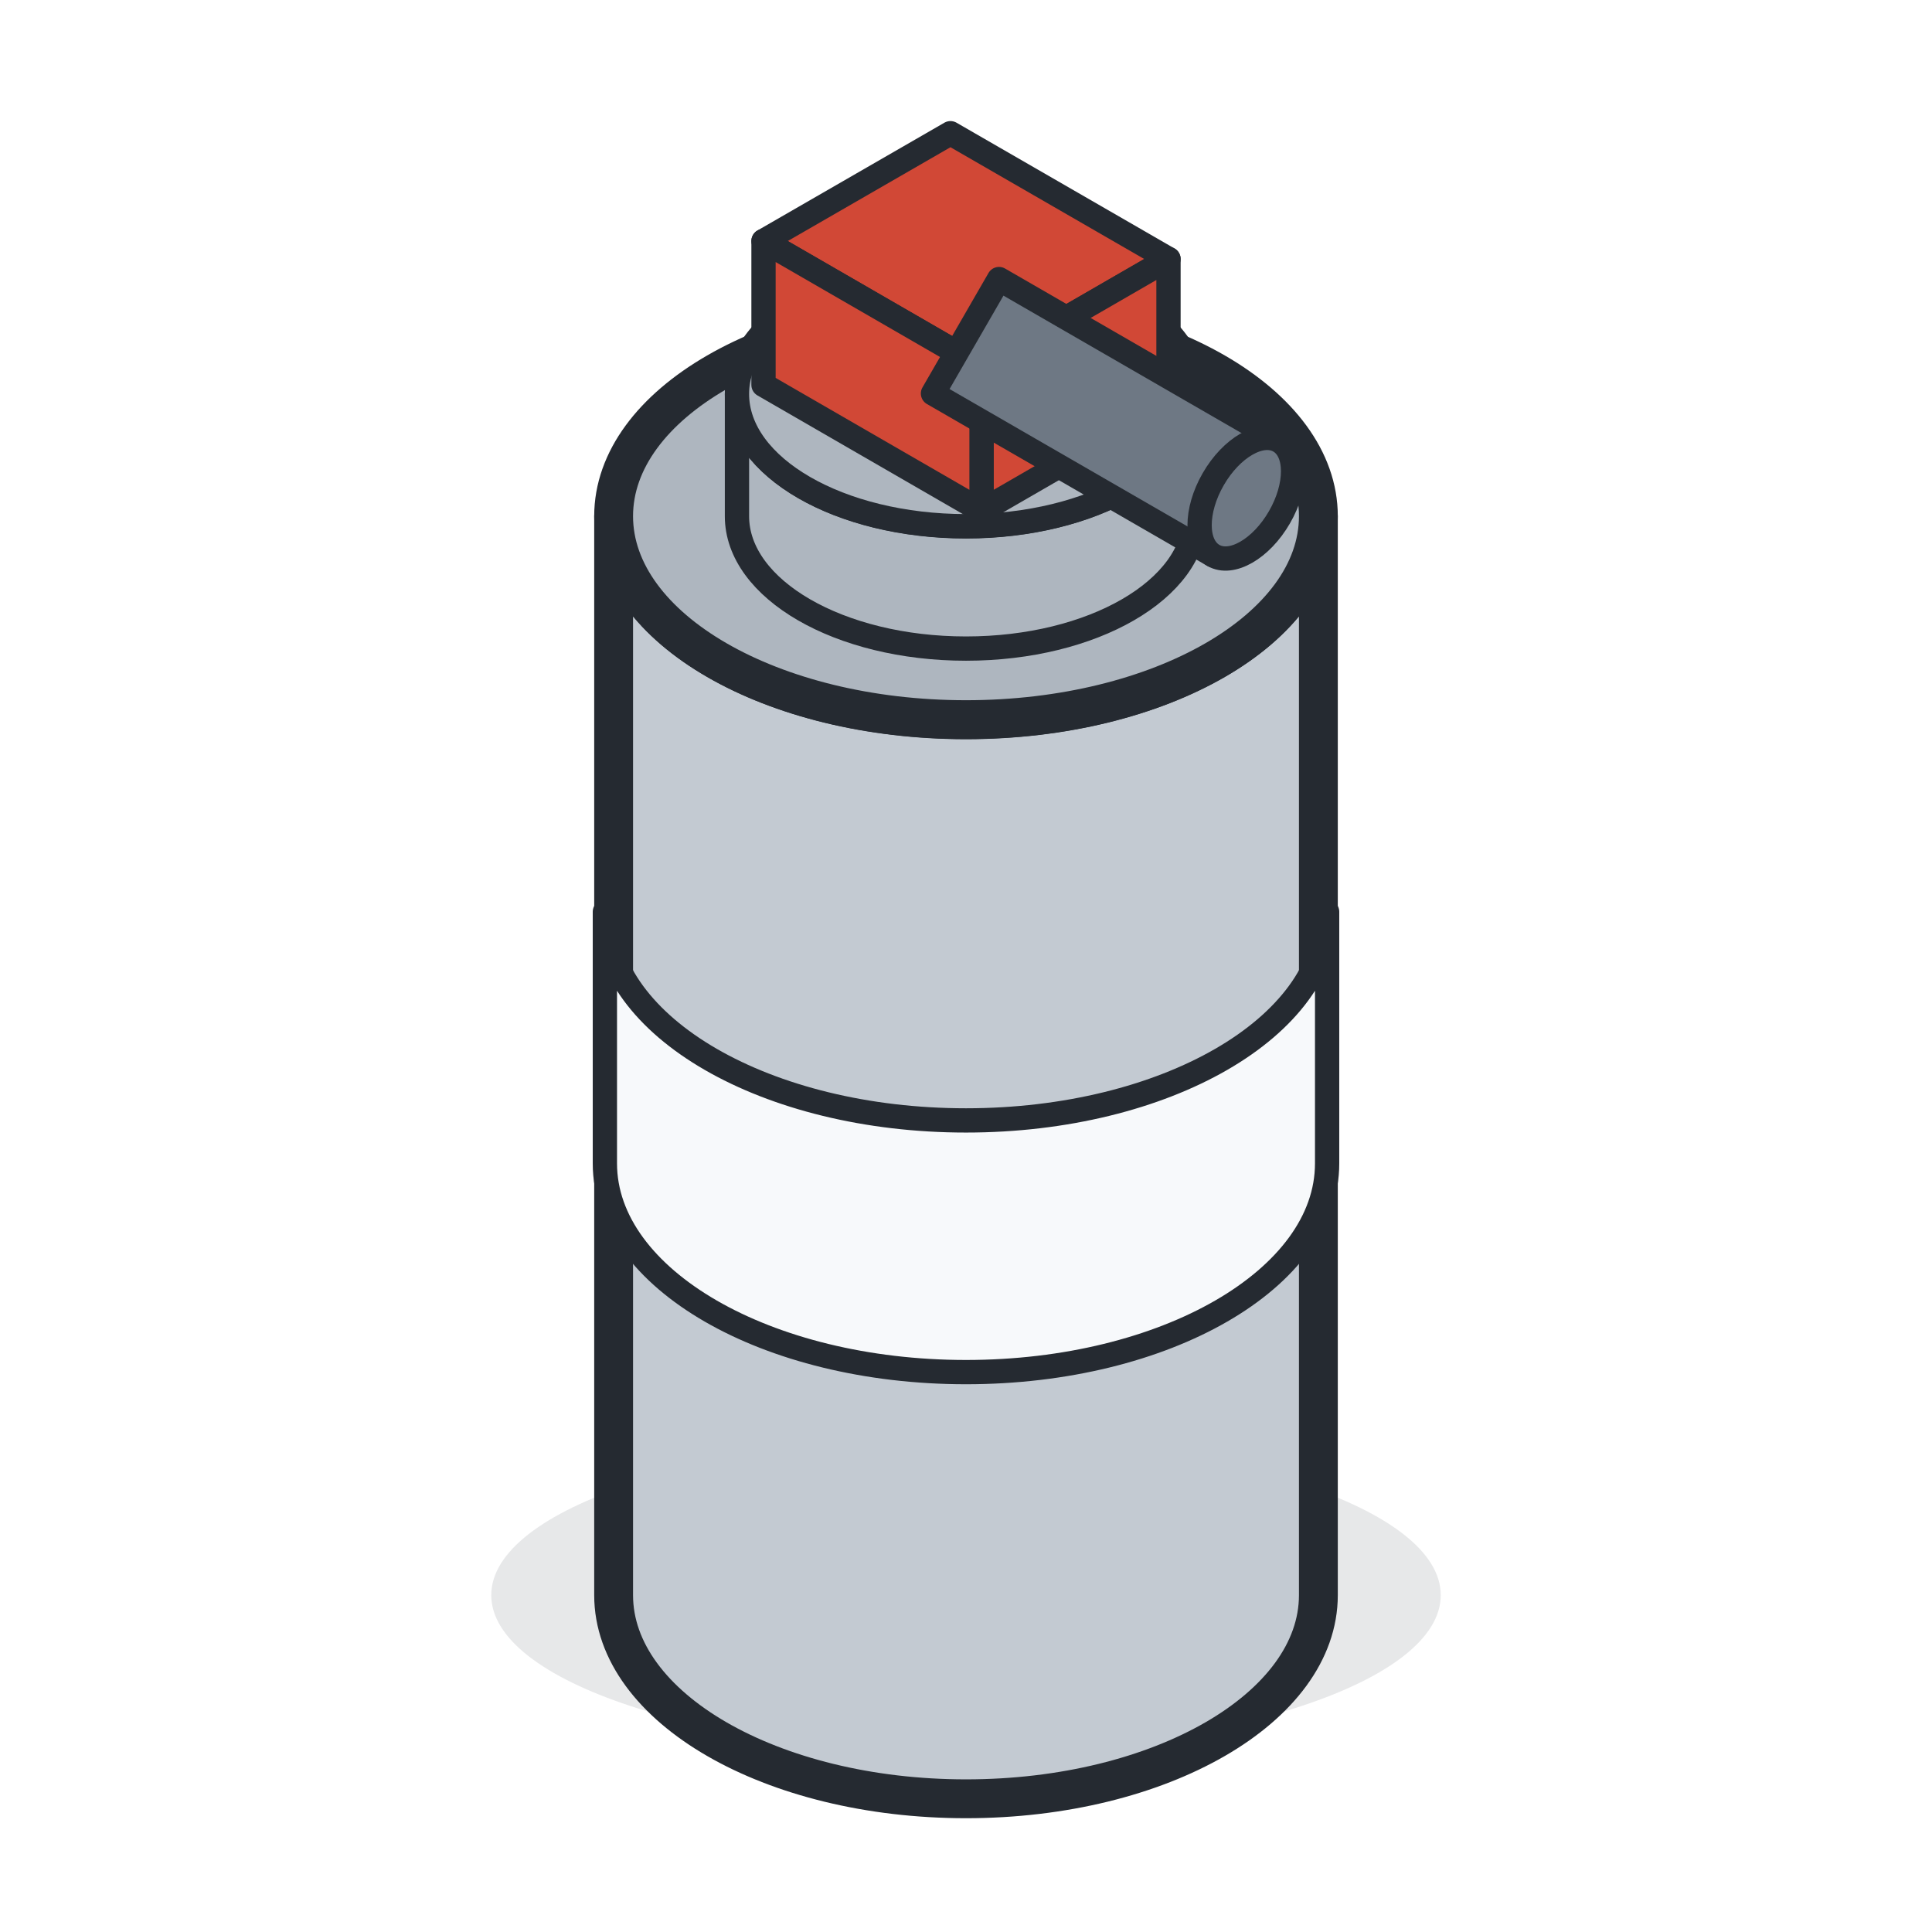
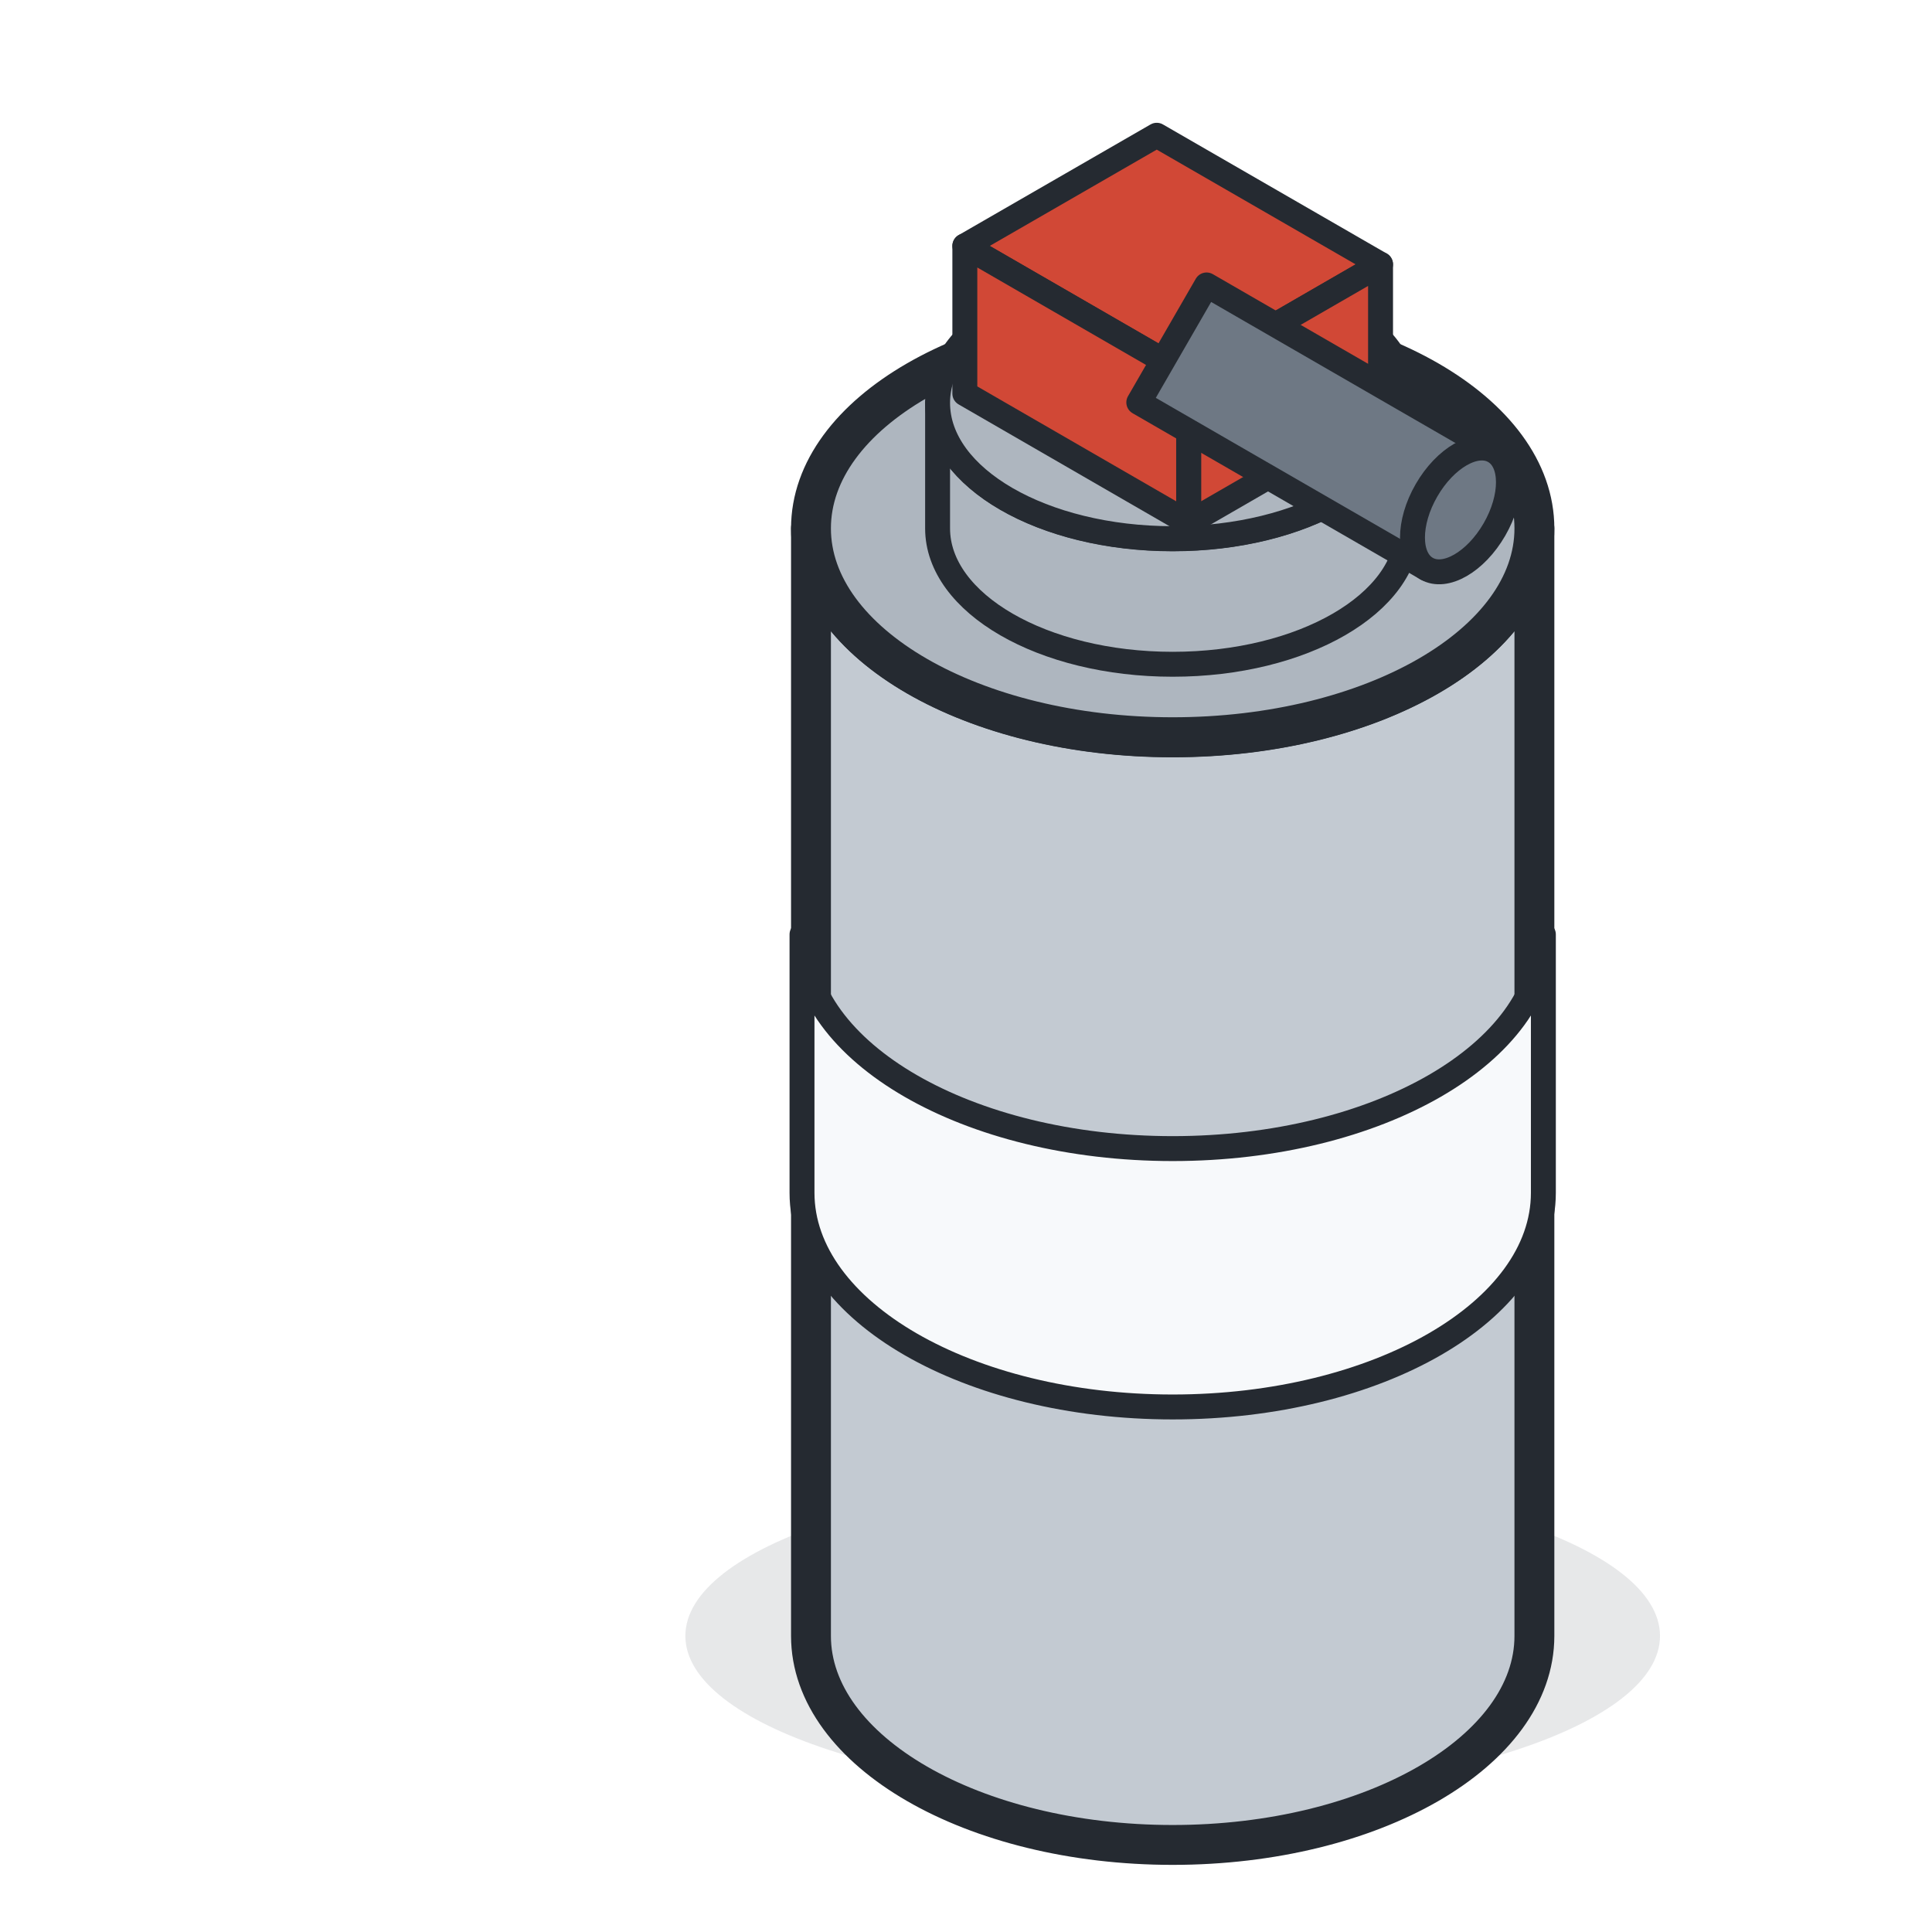
- <svg xmlns="http://www.w3.org/2000/svg" viewBox="-59.68 -78.55 119.36 119.36">
+ <svg xmlns="http://www.w3.org/2000/svg" viewBox="-70.58 -78.46 116.28 116.28">
  <ellipse cx="0.00" cy="20.00" rx="29.33" ry="9.68" fill="#0B1220" opacity="0.1" />
  <path d="M -21.77 -46.66 L -21.77 20.00 A 21.77 12.58 0 0 0 21.77 20.00 L 21.77 -46.66 A 21.77 12.58 0 0 1 -21.77 -46.66 Z" fill="#C3CAD2" stroke="#252A31" stroke-width="2.4" stroke-linejoin="round" />
  <ellipse cx="0.00" cy="-46.66" rx="21.77" ry="12.57" fill="#AEB6BF" stroke="#252A31" stroke-width="2.4" />
  <path d="M -14.15 -54.21 L -14.15 -46.66 A 14.15 8.18 0 0 0 14.15 -46.66 L 14.15 -54.21 A 14.15 8.18 0 0 1 -14.15 -54.21 Z" fill="#AEB6BF" stroke="#252A31" stroke-width="1.5" stroke-linejoin="round" />
  <ellipse cx="0.00" cy="-54.21" rx="14.15" ry="8.17" fill="#AEB6BF" stroke="#252A31" stroke-width="1.5" />
  <polygon points="-0.96,-70.32 12.51,-62.55 0.96,-55.88 -12.51,-63.66" fill="#D14836" stroke="#252A31" stroke-width="1.5" stroke-linejoin="round" />
  <polygon points="12.51,-53.66 0.96,-46.99 0.96,-55.88 12.51,-62.55" fill="#D14836" stroke="#252A31" stroke-width="1.5" stroke-linejoin="round" />
  <polygon points="-12.51,-54.77 0.96,-46.99 0.96,-55.88 -12.51,-63.66" fill="#D14836" stroke="#252A31" stroke-width="1.5" stroke-linejoin="round" />
  <polygon points="-2.04,-54.24 15.28,-44.24 19.36,-51.31 2.04,-61.31" fill="#6E7884" stroke="#252A31" stroke-width="1.5" stroke-linejoin="round" />
  <ellipse cx="17.32" cy="-47.77" rx="4.08" ry="2.36" fill="#6E7884" stroke="#252A31" stroke-width="1.5" transform="rotate(120 17.32 -47.77)" />
  <path d="M -22.31 -22.22 L -22.31 -6.67 A 22.31 12.89 0 0 0 22.31 -6.67 L 22.31 -22.22 A 22.31 12.89 0 0 1 -22.31 -22.22 Z" fill="#F7F9FB" stroke="#252A31" stroke-width="1.5" stroke-linejoin="round" />
</svg>
